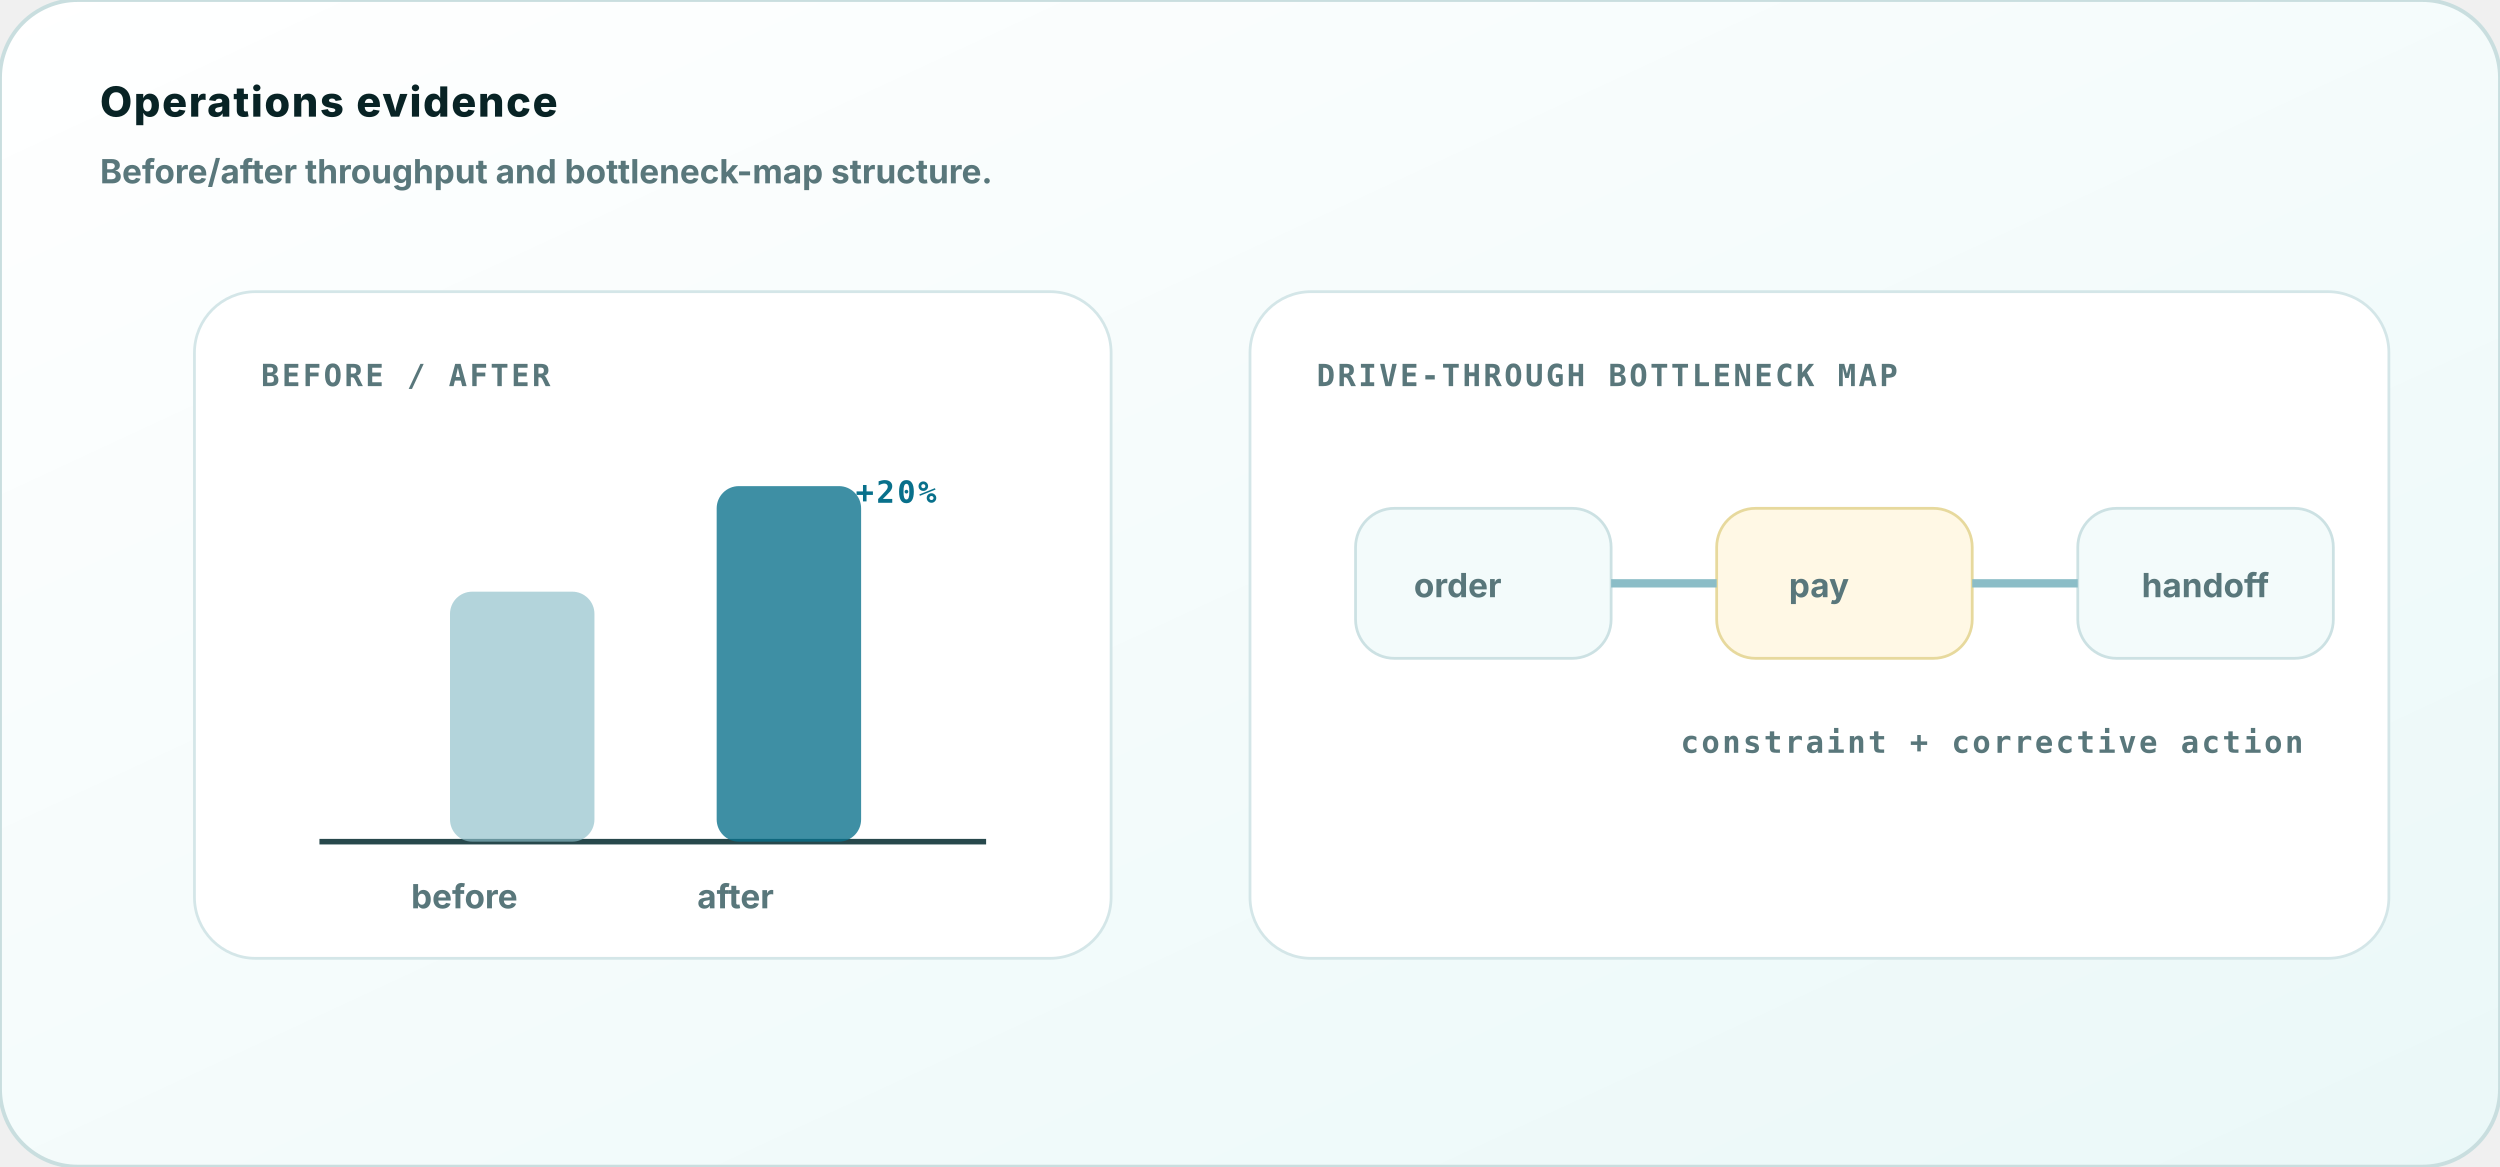
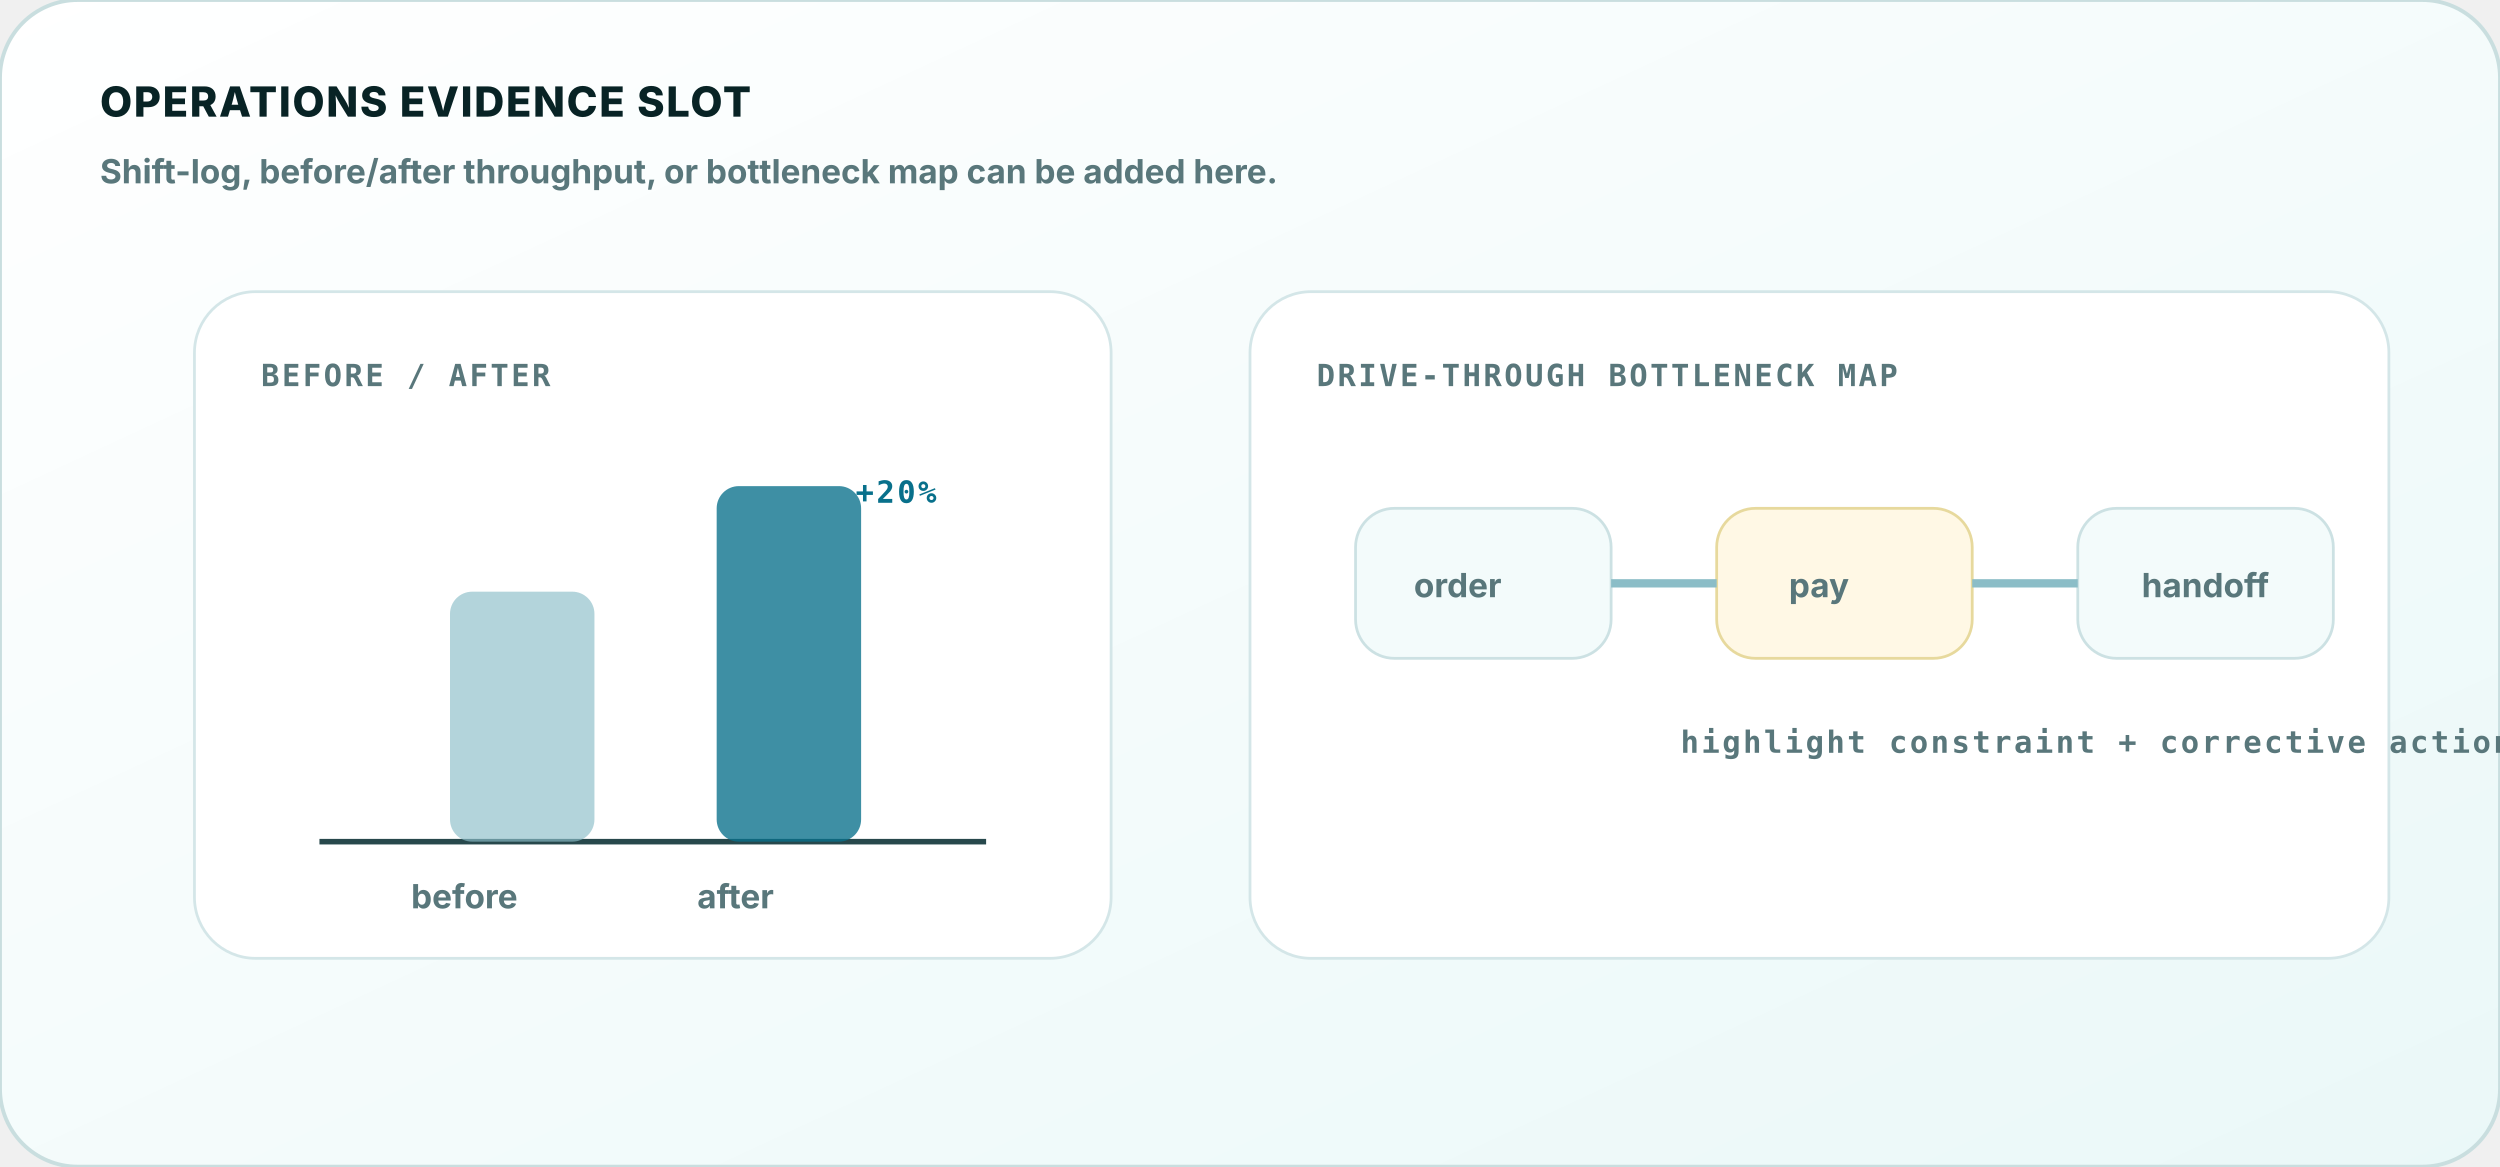
<svg xmlns="http://www.w3.org/2000/svg" viewBox="0 0 900 420" role="img" aria-labelledby="title desc">
  <defs>
    <linearGradient id="bg" x1="0" y1="0" x2="1" y2="1">
      <stop offset="0" stop-color="#ffffff" />
      <stop offset="1" stop-color="#eaf8f8" />
    </linearGradient>
    <style>
    .card{fill:url(#bg);stroke:#c9dedf;stroke-width:1.4}.ink{fill:#082325}.muted{fill:#59777b}.teal{fill:#08708b}.line{stroke:#08708b;stroke-width:3;fill:none;stroke-linecap:round;stroke-linejoin:round}.grid{stroke:#d9e9ea;stroke-width:1}.dash{stroke:#8bbdc7;stroke-width:2;stroke-dasharray:6 6;fill:none}.label{font-family:Inter,Arial,sans-serif;font-weight:800;font-size:15px;letter-spacing:.04em}.small{font-family:Inter,Arial,sans-serif;font-weight:650;font-size:12px}.mono{font-family:ui-monospace,SFMono-Regular,Consolas,monospace;font-weight:760;font-size:11px;letter-spacing:.08em}
  </style>
  </defs>
  <rect width="900" height="420" rx="28" class="card" />
-   <text x="36" y="42" class="label ink">Operations evidence</text>
-   <text x="36" y="66" class="small muted">Before/after throughput and bottleneck-map structure.</text>
+   <text x="36" y="42" class="label ink">OPERATIONS EVIDENCE SLOT</text>
+   <text x="36" y="66" class="small muted">Shift-log, before/after throughput, or bottleneck map can be added here.</text>
  <g transform="translate(70 105)">
    <rect x="0" y="0" width="330" height="240" rx="22" fill="#fff" stroke="#d4e6e8" />
    <text x="24" y="34" class="mono muted">BEFORE / AFTER</text>
    <line x1="45" y1="198" x2="285" y2="198" stroke="#27484c" stroke-width="2" />
    <rect x="92" y="108" width="52" height="90" rx="8" fill="#8bbdc7" opacity=".65" />
    <rect x="188" y="70" width="52" height="128" rx="8" fill="#08708b" opacity=".78" />
    <text x="78" y="222" class="small muted">before</text>
    <text x="181" y="222" class="small muted">after</text>
    <text x="238" y="76" class="mono teal">+20%</text>
    <rect x="380" y="0" width="410" height="240" rx="22" fill="#fff" stroke="#d4e6e8" />
    <text x="404" y="34" class="mono muted">DRIVE-THROUGH BOTTLENECK MAP</text>
    <g class="small muted" font-family="Inter,Arial,sans-serif">
      <rect x="418" y="78" width="92" height="54" rx="14" fill="#f3fbfb" stroke="#cce1e3" />
      <text x="439" y="110">order</text>
      <rect x="548" y="78" width="92" height="54" rx="14" fill="#fff8e5" stroke="#e7d99d" />
      <text x="574" y="110">pay</text>
      <rect x="678" y="78" width="92" height="54" rx="14" fill="#f3fbfb" stroke="#cce1e3" />
      <text x="701" y="110">handoff</text>
      <path d="M510 105 L548 105 M640 105 L678 105" stroke="#8bbdc7" stroke-width="3" />
-       <text x="535" y="166" class="mono muted">constraint + corrective action</text>
+       <text x="535" y="166" class="mono muted">highlight constraint + corrective action</text>
    </g>
  </g>
</svg>
